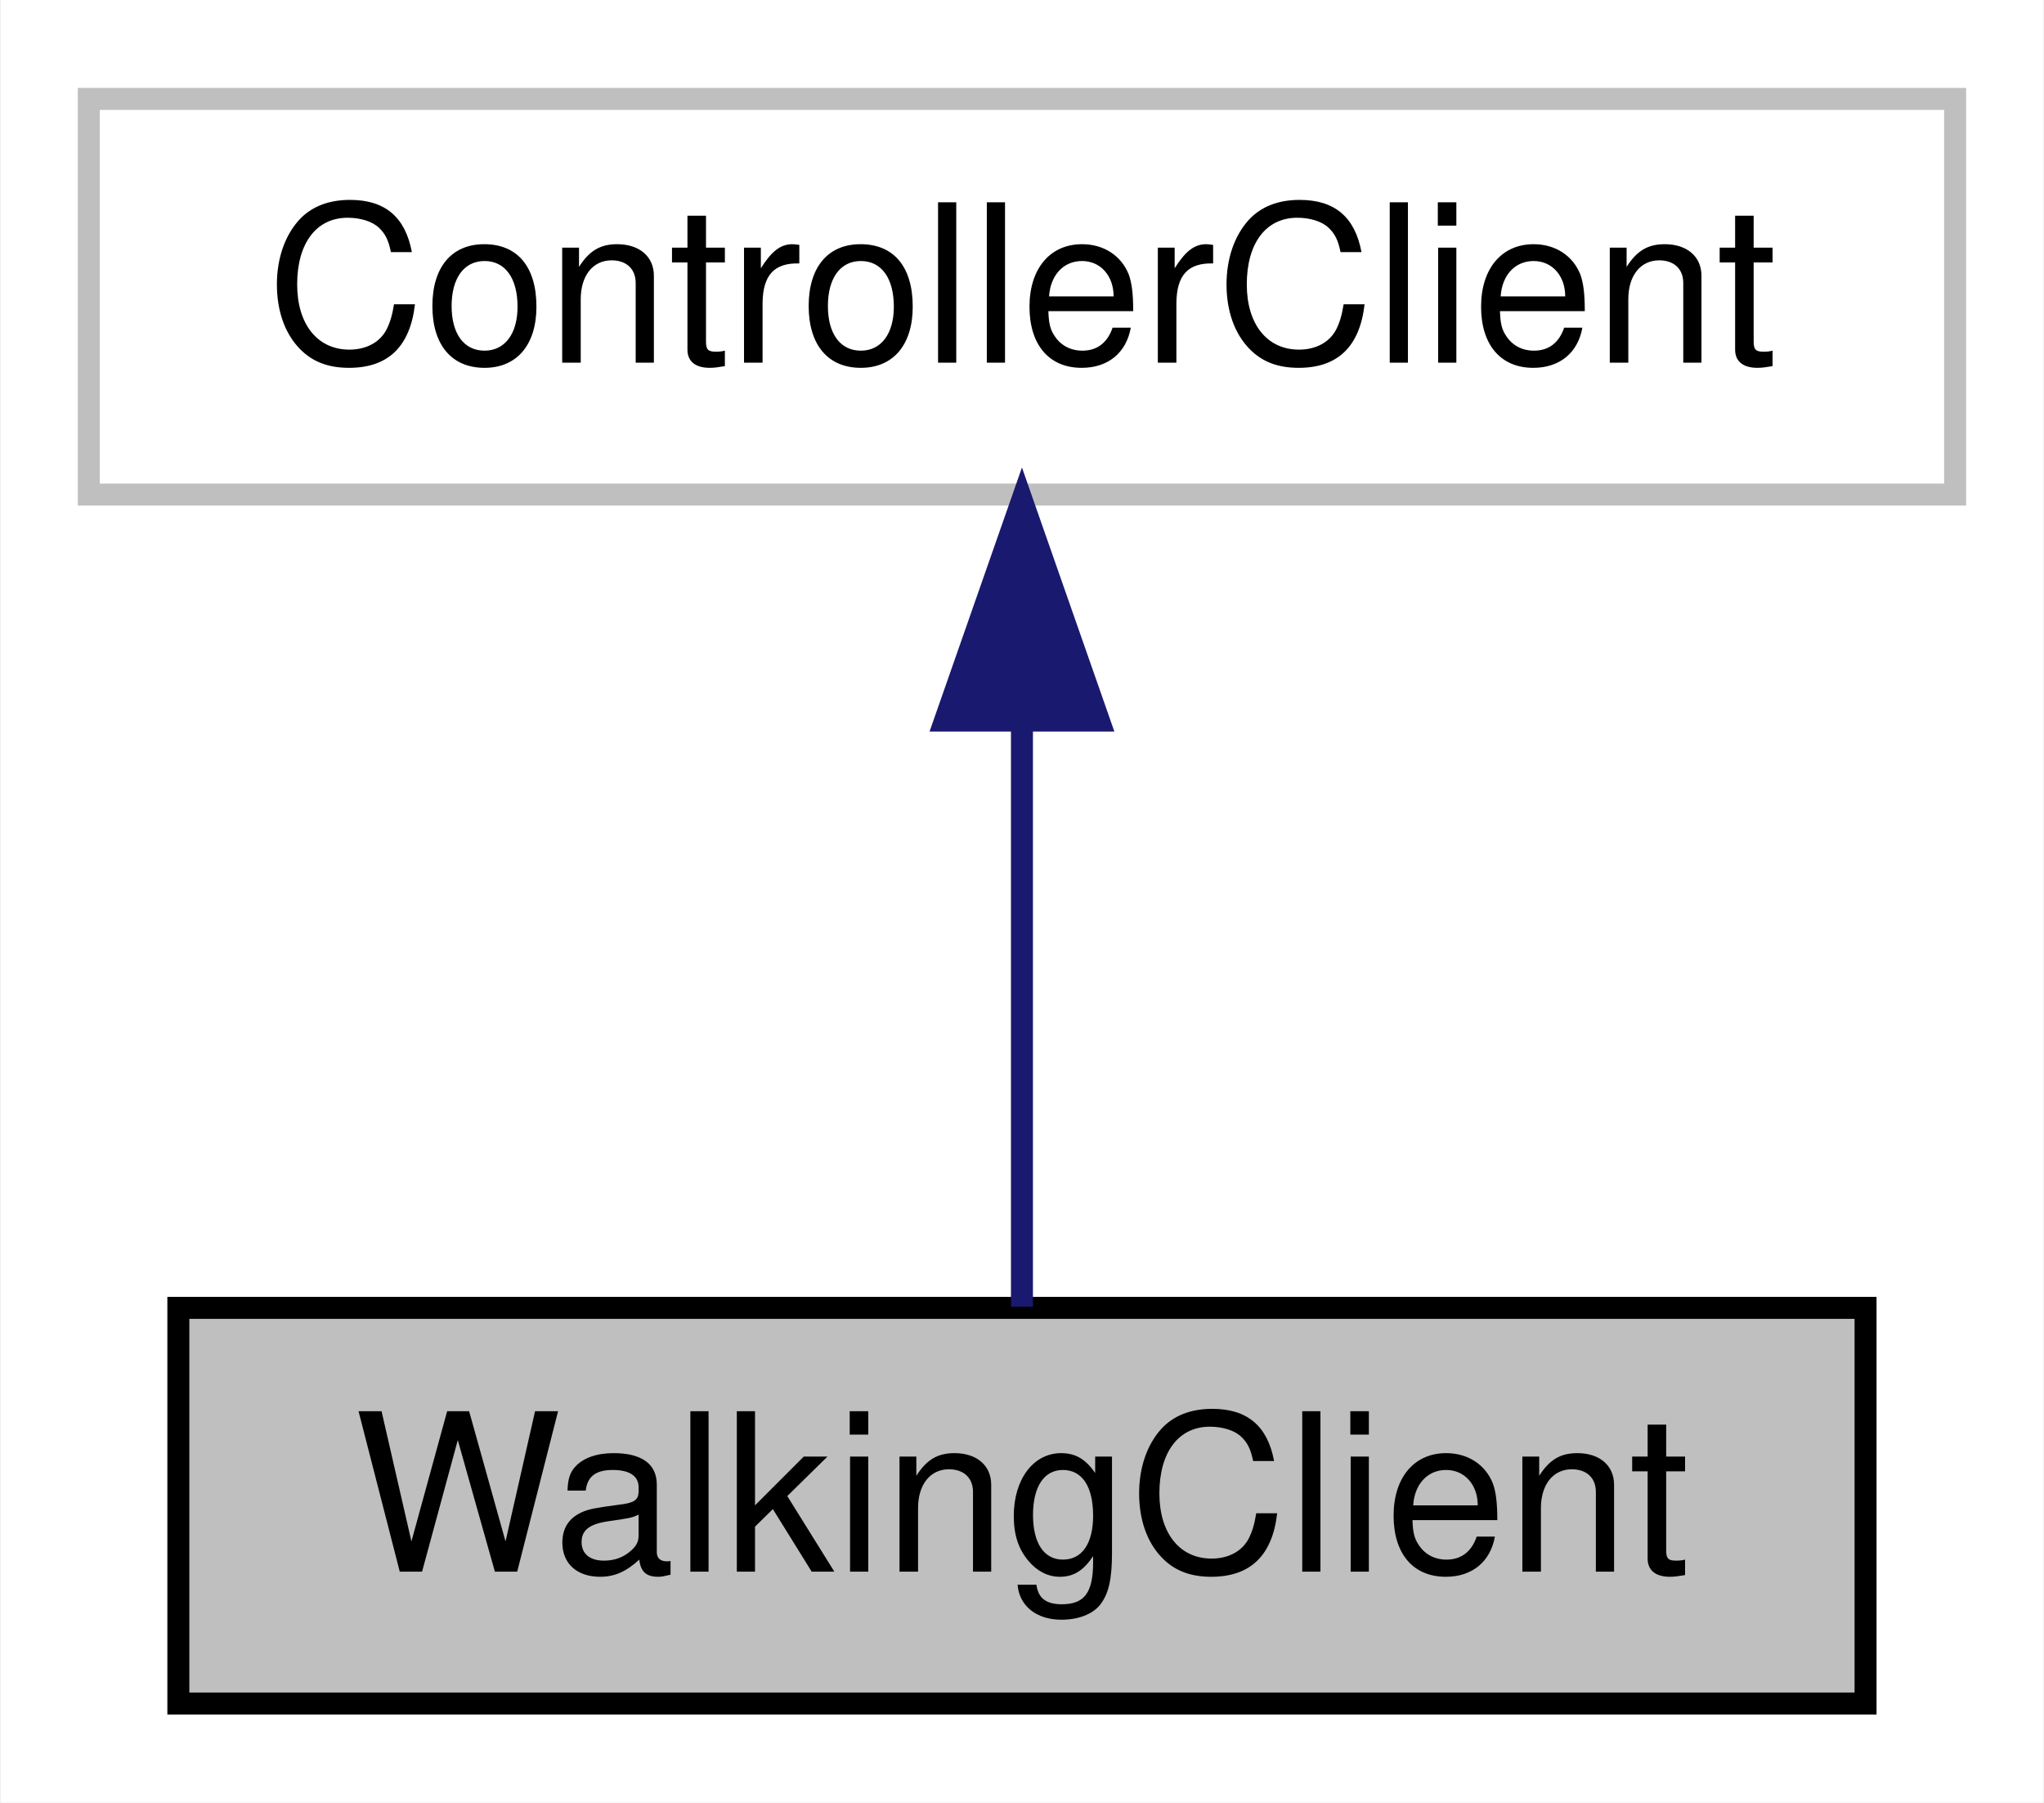
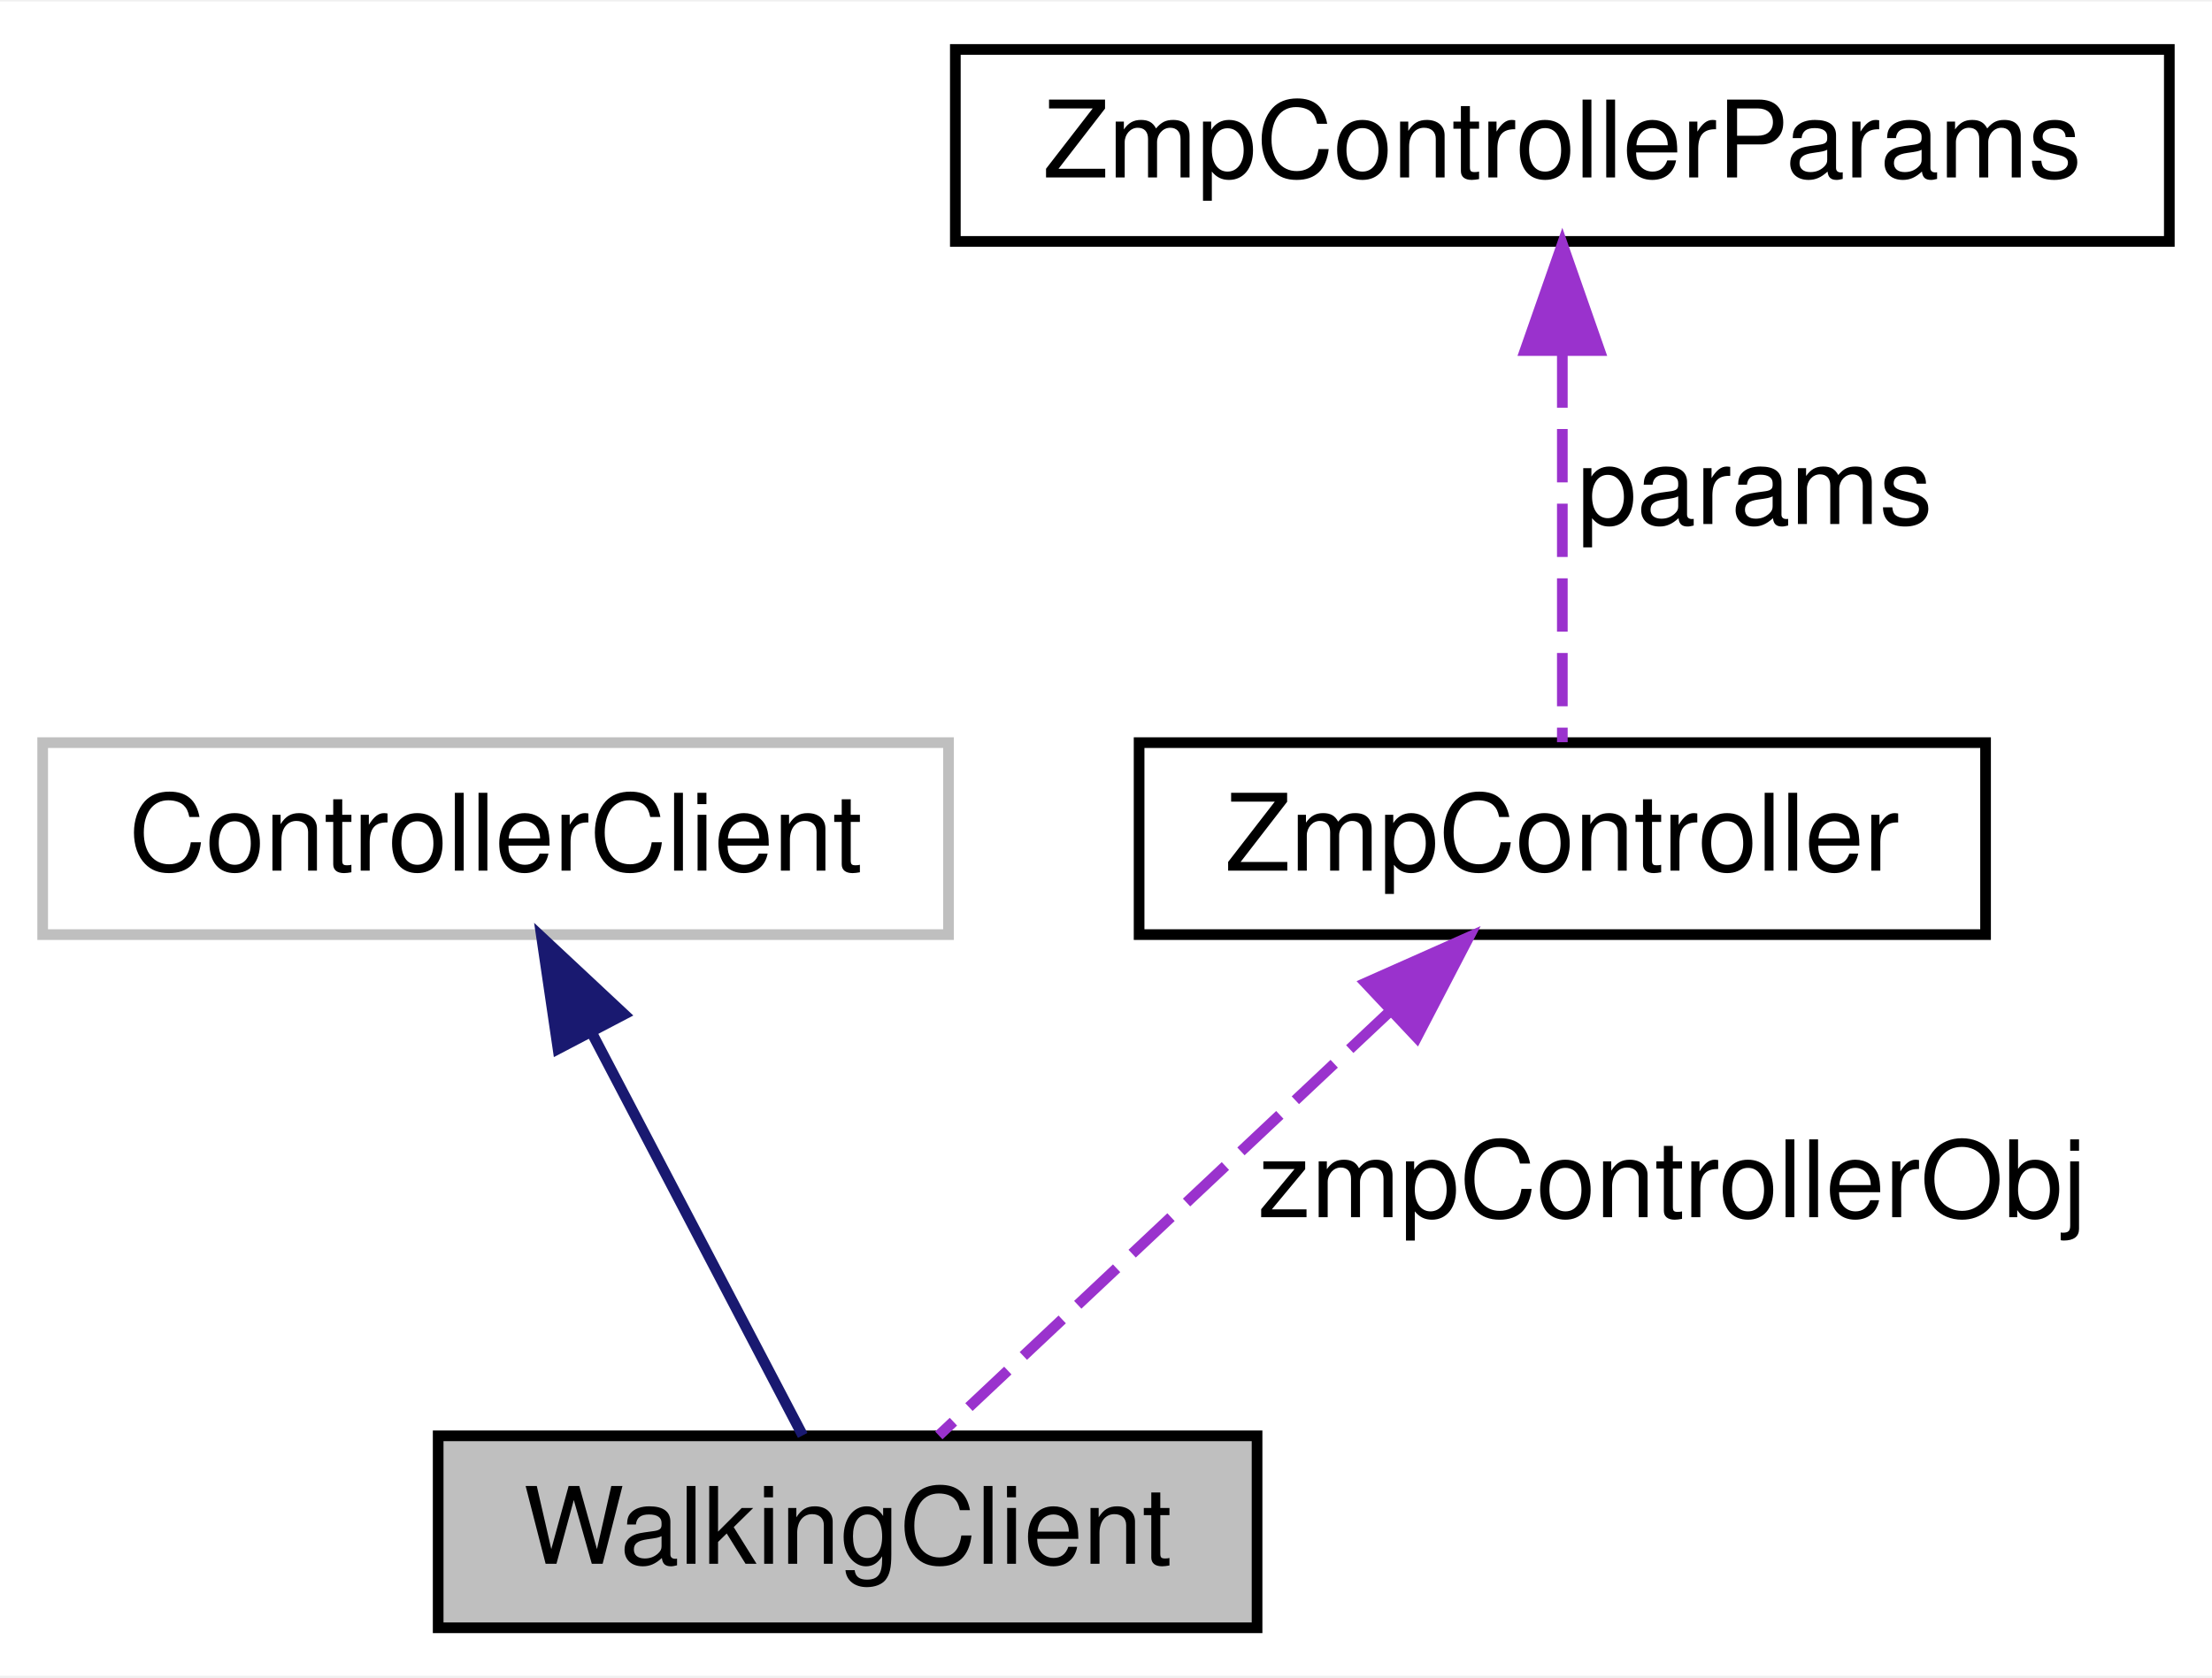
- <svg xmlns="http://www.w3.org/2000/svg" width="93pt" height="82pt" viewBox="0.00 0.00 92.92 82.00">
-   <g id="graph0" class="graph" transform="scale(1 1) rotate(0) translate(4 78)">
-     <polygon fill="white" stroke="none" points="-4,4 -4,-78 88.916,-78 88.916,4 -4,4" />
+ <svg xmlns="http://www.w3.org/2000/svg" xmlns:xlink="http://www.w3.org/1999/xlink" width="207pt" height="157pt" viewBox="0.00 0.00 207.36 157.00">
+   <g id="graph0" class="graph" transform="scale(1 1) rotate(0) translate(4 153)">
+     <polygon fill="white" stroke="none" points="-4,4 -4,-153 203.359,-153 203.359,4 -4,4" />
    <g id="node1" class="node">
-       <polygon fill="#bfbfbf" stroke="black" points="4.075,-0.5 4.075,-18.5 80.841,-18.5 80.841,-0.5 4.075,-0.5" />
-       <text text-anchor="middle" x="42.458" y="-6.5" font-family="Helvetica,sans-Serif" font-size="10.00">WalkingClient</text>
+       <polygon fill="#bfbfbf" stroke="black" points="37.075,-0.5 37.075,-18.5 113.841,-18.5 113.841,-0.5 37.075,-0.5" />
+       <text text-anchor="middle" x="75.458" y="-6.5" font-family="Helvetica,sans-Serif" font-size="10.00">WalkingClient</text>
    </g>
    <g id="node2" class="node">
-       <polygon fill="white" stroke="#bfbfbf" points="0,-55.5 0,-73.5 84.916,-73.5 84.916,-55.5 0,-55.5" />
-       <text text-anchor="middle" x="42.458" y="-61.5" font-family="Helvetica,sans-Serif" font-size="10.00">ControllerClient</text>
+       <polygon fill="white" stroke="#bfbfbf" points="0,-65.5 0,-83.5 84.916,-83.5 84.916,-65.5 0,-65.5" />
+       <text text-anchor="middle" x="42.458" y="-71.5" font-family="Helvetica,sans-Serif" font-size="10.00">ControllerClient</text>
    </g>
    <g id="edge1" class="edge">
-       <path fill="none" stroke="midnightblue" d="M42.458,-45.175C42.458,-36.094 42.458,-25.595 42.458,-18.55" />
-       <polygon fill="midnightblue" stroke="midnightblue" points="38.958,-45.219 42.458,-55.219 45.958,-45.219 38.958,-45.219" />
+       <path fill="none" stroke="midnightblue" d="M51.422,-56.387C57.871,-44.075 66.276,-28.029 71.247,-18.539" />
+       <polygon fill="midnightblue" stroke="midnightblue" points="48.312,-54.782 46.772,-65.264 54.513,-58.03 48.312,-54.782" />
+     </g>
+     <g id="node3" class="node">
+       <g id="a_node3">
+         <a xlink:href="classZmpController.html" target="_top" xlink:title="Implementes a ZMP controller as a force set point regulator. ">
+           <polygon fill="white" stroke="black" points="102.783,-65.5 102.783,-83.5 182.133,-83.5 182.133,-65.5 102.783,-65.5" />
+           <text text-anchor="middle" x="142.458" y="-71.5" font-family="Helvetica,sans-Serif" font-size="10.00">ZmpController</text>
+         </a>
+       </g>
+     </g>
+     <g id="edge2" class="edge">
+       <path fill="none" stroke="#9a32cd" stroke-dasharray="5,2" d="M126.173,-58.187C112.872,-45.68 94.599,-28.499 84.007,-18.539" />
+       <polygon fill="#9a32cd" stroke="#9a32cd" points="124.016,-60.963 133.699,-65.264 128.811,-55.864 124.016,-60.963" />
+       <text text-anchor="middle" x="152.749" y="-39" font-family="Helvetica,sans-Serif" font-size="10.00"> zmpControllerObj</text>
+     </g>
+     <g id="node4" class="node">
+       <g id="a_node4">
+         <a xlink:href="structZmpControllerParams.html" target="_top" xlink:title="ZmpControllerParams">
+           <polygon fill="white" stroke="black" points="85.557,-130.5 85.557,-148.5 199.359,-148.5 199.359,-130.5 85.557,-130.5" />
+           <text text-anchor="middle" x="142.458" y="-136.5" font-family="Helvetica,sans-Serif" font-size="10.00">ZmpControllerParams</text>
+         </a>
+       </g>
+     </g>
+     <g id="edge3" class="edge">
+       <path fill="none" stroke="#9a32cd" stroke-dasharray="5,2" d="M142.458,-119.907C142.458,-107.815 142.458,-92.653 142.458,-83.539" />
+       <polygon fill="#9a32cd" stroke="#9a32cd" points="138.958,-120.264 142.458,-130.264 145.958,-120.264 138.958,-120.264" />
+       <text text-anchor="middle" x="160.52" y="-104" font-family="Helvetica,sans-Serif" font-size="10.00"> params</text>
    </g>
  </g>
</svg>
